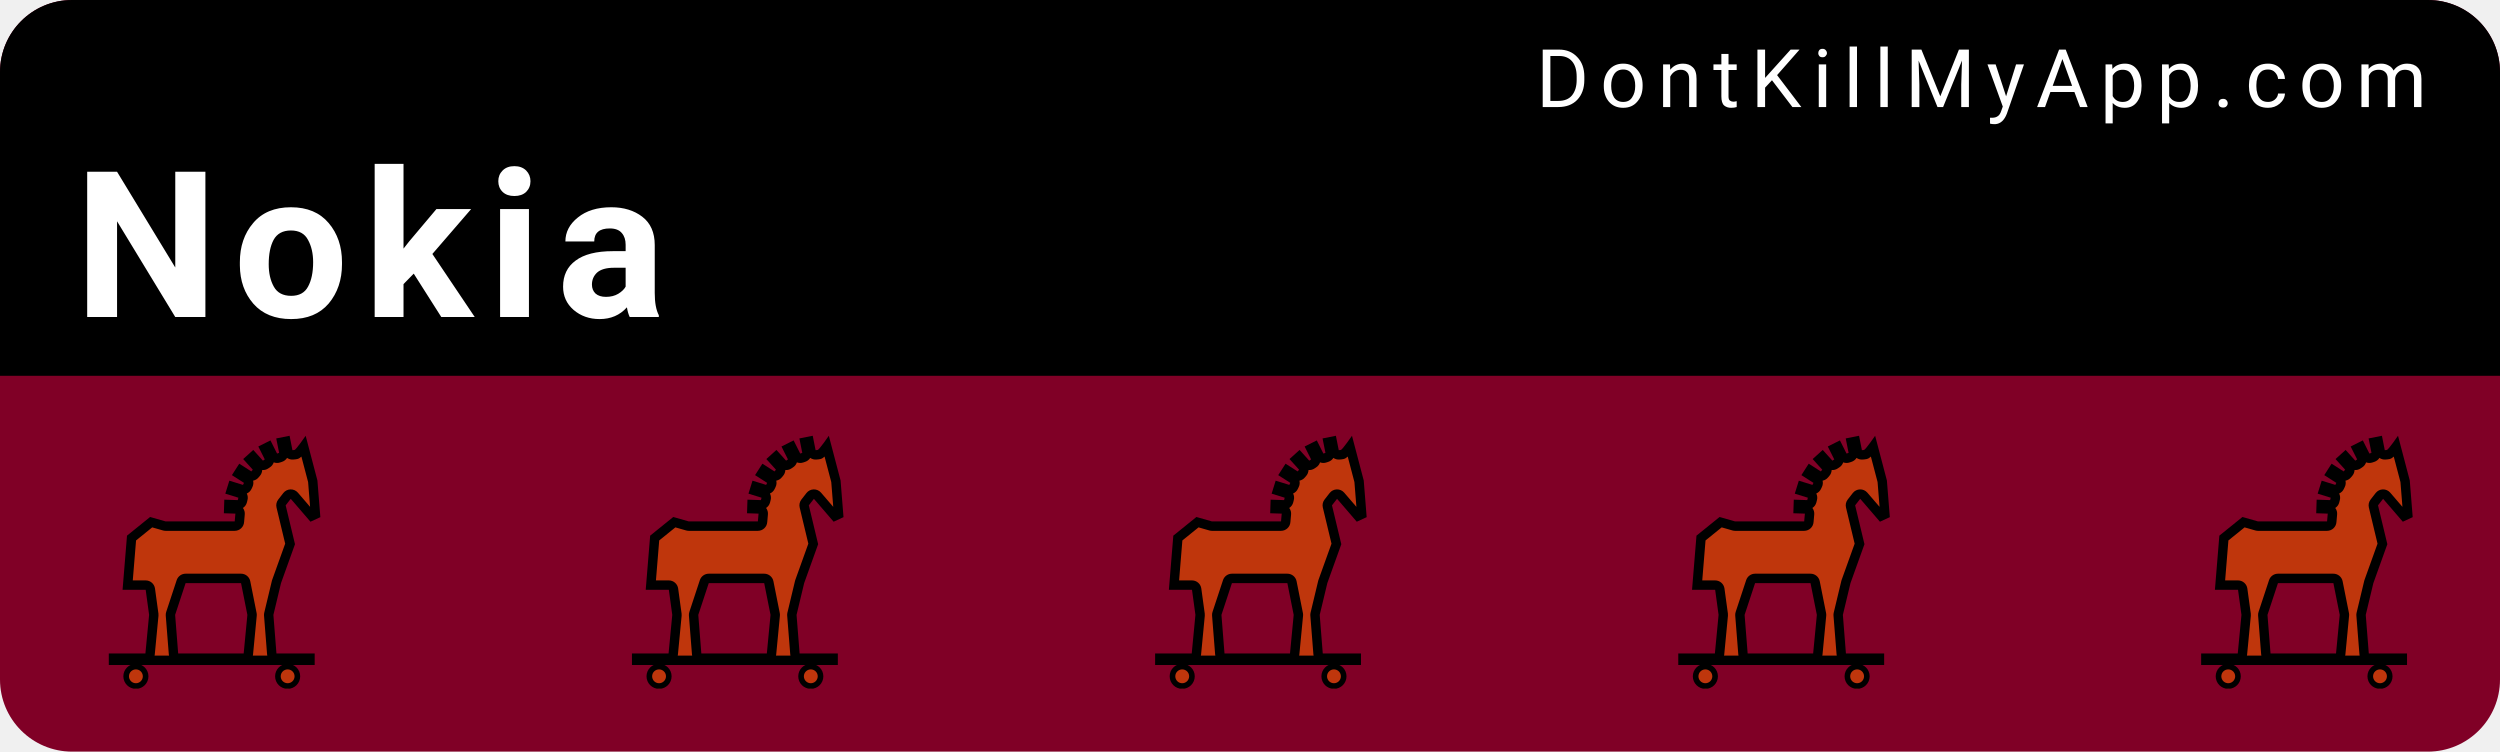
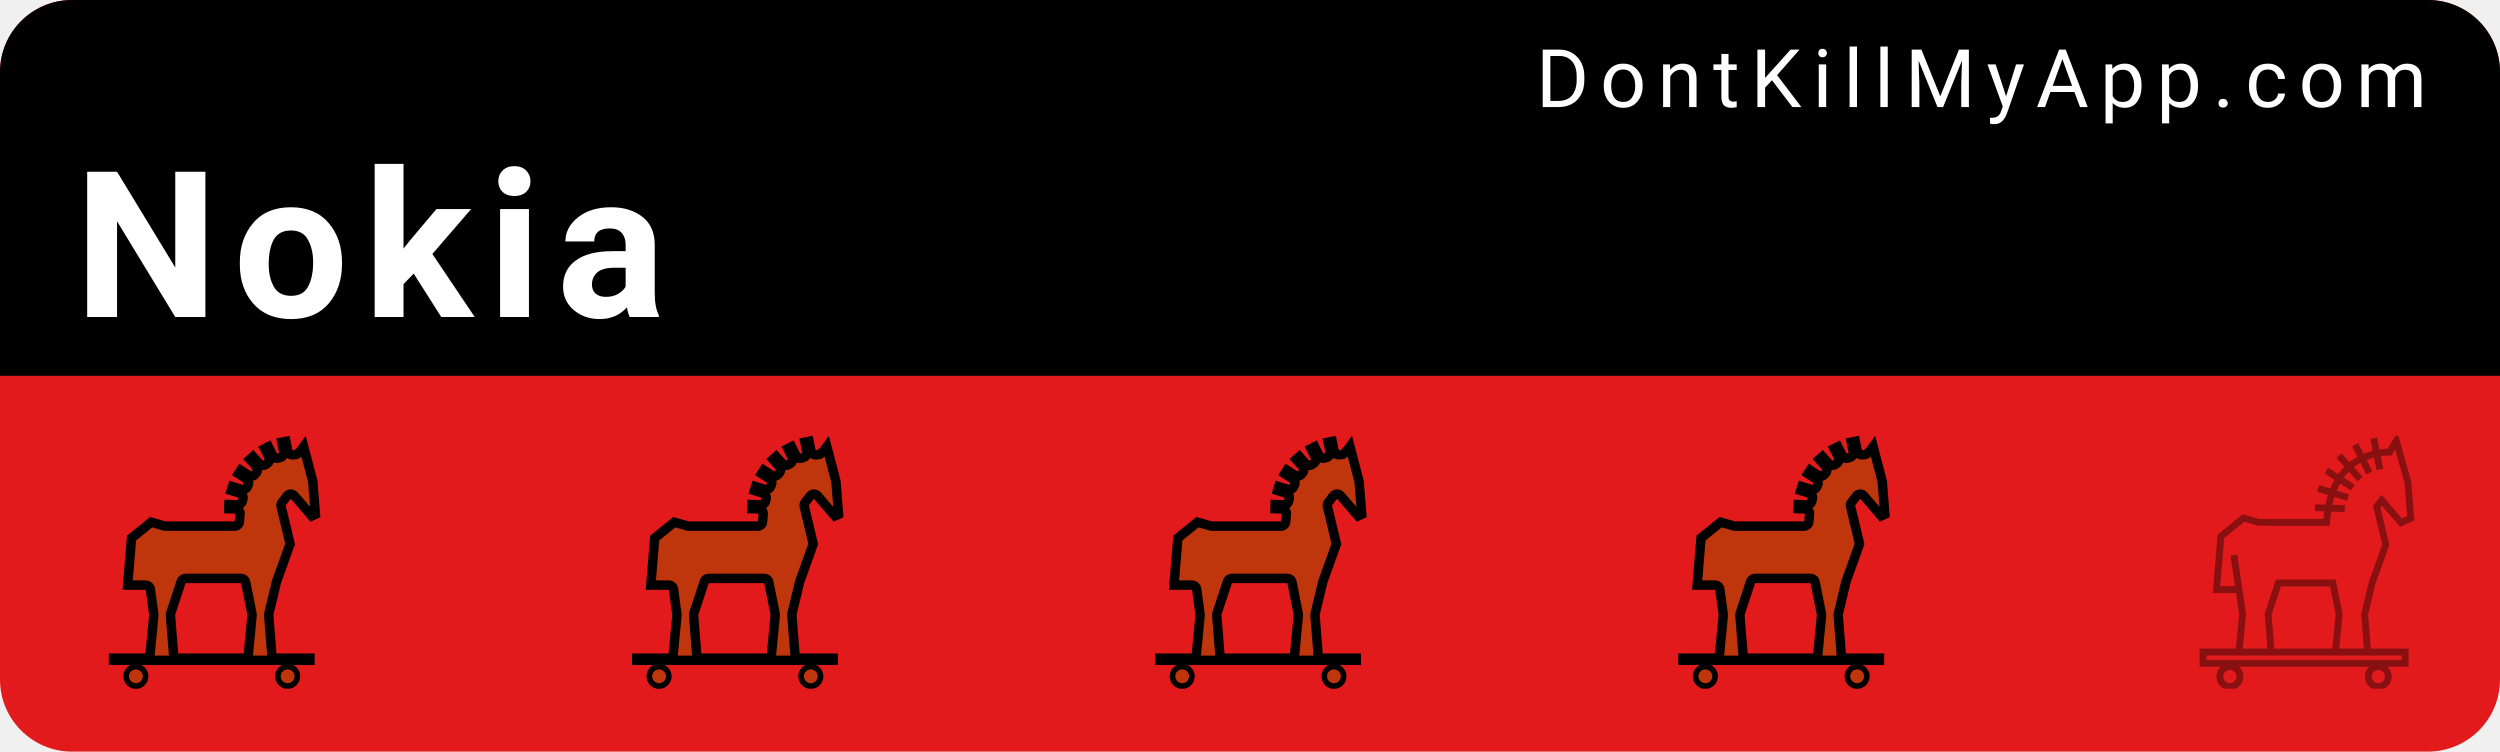
<svg xmlns="http://www.w3.org/2000/svg" width="153mm" height="46mm" viewBox="0 0 153 46" version="1.1" id="svg8">
  <defs id="defs2" />
  <g id="layer1" transform="translate(0,-251)">
-     <rect style="color:#000000;clip-rule:nonzero;display:inline;overflow:visible;visibility:visible;opacity:1;isolation:auto;mix-blend-mode:normal;color-interpolation:sRGB;color-interpolation-filters:linearRGB;solid-color:#000000;solid-opacity:1;fill:#800026;fill-opacity:1;fill-rule:nonzero;stroke:none;stroke-width:0.529;stroke-linecap:round;stroke-linejoin:miter;stroke-miterlimit:4;stroke-dasharray:none;stroke-dashoffset:0;stroke-opacity:1;color-rendering:auto;image-rendering:auto;shape-rendering:auto;text-rendering:auto;enable-background:accumulate" id="bkg" width="153" height="46" x="6.5503158e-15" y="251" rx="4.416" ry="4.416" />
+     <rect style="color:#000000;clip-rule:nonzero;display:inline;overflow:visible;visibility:visible;opacity:1;isolation:auto;mix-blend-mode:normal;color-interpolation:sRGB;color-interpolation-filters:linearRGB;solid-color:#000000;solid-opacity:1;fill:#e31a1c;fill-opacity:1;fill-rule:nonzero;stroke:none;stroke-width:0.529;stroke-linecap:round;stroke-linejoin:miter;stroke-miterlimit:4;stroke-dasharray:none;stroke-dashoffset:0;stroke-opacity:1;color-rendering:auto;image-rendering:auto;shape-rendering:auto;text-rendering:auto;enable-background:accumulate" id="bkg" width="153" height="46" x="6.5503158e-15" y="251" rx="4.416" ry="4.416" />
    <path style="color:#000000;clip-rule:nonzero;display:inline;overflow:visible;visibility:visible;opacity:1;isolation:auto;mix-blend-mode:normal;color-interpolation:sRGB;color-interpolation-filters:linearRGB;solid-color:#000000;solid-opacity:1;fill:#000000;fill-opacity:1;fill-rule:nonzero;stroke:none;stroke-width:2;stroke-linecap:round;stroke-linejoin:miter;stroke-miterlimit:4;stroke-dasharray:none;stroke-dashoffset:0;stroke-opacity:1;color-rendering:auto;image-rendering:auto;shape-rendering:auto;text-rendering:auto;enable-background:accumulate" d="M 16.689,0 C 7.443,0 0,7.443 0,16.689 V 86.93 H 578.268 V 16.689 C 578.268,7.443 570.824,0 561.578,0 Z" id="bkgtop" transform="matrix(0.2645833,0,0,0.2645833,0,251)" />
    <text xml:space="preserve" style="font-style:normal;font-variant:normal;font-weight:300;font-stretch:normal;font-size:9.648px;line-height:0%;font-family:Roboto;-inkscape-font-specification:'Roboto Light';text-align:start;letter-spacing:0.685px;word-spacing:0px;writing-mode:lr-tb;text-anchor:start;fill:#ffffff;fill-opacity:1;stroke:none;stroke-width:0.201px;stroke-linecap:butt;stroke-linejoin:miter;stroke-opacity:1" x="94.007" y="257.55" id="link">
      <tspan id="tspan817" x="94.007" y="257.55" style="font-style:normal;font-variant:normal;font-weight:normal;font-stretch:normal;font-size:4.939px;font-family:Roboto;-inkscape-font-specification:Roboto;fill:#ffffff;stroke-width:0.201px">DontKillMyApp.com</tspan>
    </text>
    <text xml:space="preserve" style="font-style:normal;font-variant:normal;font-weight:bold;font-stretch:normal;font-size:12.7px;line-height:0%;font-family:Roboto;-inkscape-font-specification:'Roboto Bold';text-align:start;letter-spacing:0.902px;word-spacing:0px;writing-mode:lr-tb;text-anchor:start;fill:#ffffff;fill-opacity:1;stroke:none;stroke-width:0.265px;stroke-linecap:butt;stroke-linejoin:miter;stroke-opacity:1" x="4.538" y="270.402" id="vendor">
      <tspan id="tspan821" x="4.538" y="270.402" style="font-style:normal;font-variant:normal;font-weight:bold;font-stretch:normal;font-size:12.5px;font-family:Roboto;-inkscape-font-specification:'Roboto Bold';fill:#ffffff;stroke-width:0.265px">Nokia</tspan>
    </text>
    <g id="poo1" transform="matrix(0.01510025,0,0,0.01510025,5.393161,277.6693)">
      <svg version="1.1" x="0px" y="0px" viewBox="0 0 75.284 90" xml:space="preserve" id="svg14" width="1025" height="1025">
        <defs id="defs18" />
        <g id="g8" transform="translate(-12.358,-5)">
          <circle cx="75.88" cy="91.367" r="3.633" id="circle2" />
          <circle cx="22.104" cy="91.367" r="3.633" id="circle4" />
          <path d="M 70.933,68.74 73.642,57.429 78.616,43.583 75.297,29.754 77.107,27.43 84.123,35.584 87.642,33.96 86.598,20.908 82.413,5 c 0,0 -3.433,5.014 -3.983,5.058 -0.235,0.019 -0.476,0.041 -0.722,0.067 L 76.688,5 l -4.743,0.945 1.024,5.144 c -0.243,0.075 -0.487,0.155 -0.731,0.24 L 69.89,6.65 l -4.323,2.168 2.307,4.599 c -0.223,0.141 -0.444,0.287 -0.665,0.44 l -3.435,-3.814 -3.593,3.237 3.418,3.794 c -0.176,0.2 -0.351,0.402 -0.523,0.613 l -4.3,-2.751 -2.606,4.074 4.293,2.746 c -0.119,0.237 -0.234,0.483 -0.348,0.73 l -4.859,-1.507 -1.434,4.619 4.649,1.442 c -0.076,0.278 -0.144,0.567 -0.214,0.855 l -4.794,-0.156 -0.157,4.834 4.106,0.133 C 57.309,33.6 57.22,34.517 57.165,35.481 H 32.587 L 27.056,33.9 18.837,40.539 17.255,59.821 h 8.228 l 1.219,8.917 -1.315,13.722 H 12.358 v 4.115 H 85.623 V 82.46 H 72.017 Z M 37.046,82.462 35.962,68.74 39.693,57.429 h 19.724 l 2.255,11.311 -1.315,13.722 z" id="path6" />
        </g>
        <g transform="translate(-12.358,-5)" id="g821" style="fill:#bf360c;fill-opacity:1">
          <circle id="circle815" r="3.633" cy="91.367" cx="75.88" style="fill:#bf360c;fill-opacity:1" />
          <circle id="circle817" r="3.633" cy="91.367" cx="22.104" style="fill:#bf360c;fill-opacity:1" />
          <path style="fill:#bf360c;fill-opacity:1" id="path819" d="m 80.895,12.396 c -0.113,0.103 -0.209,0.199 -0.396,0.332 -0.277,0.196 -0.575,0.57 -1.801,0.668 -0.217,0.018 -0.43,0.037 -0.639,0.059 A 3.349,3.349 0 0 1 75.799,12.875 3.349,3.349 0 0 1 73.957,14.289 c -0.218,0.067 -0.424,0.134 -0.617,0.201 a 3.349,3.349 0 0 1 -2.287,-0.029 3.349,3.349 0 0 1 -1.391,1.787 c -0.185,0.117 -0.365,0.237 -0.547,0.363 a 3.349,3.349 0 0 1 -2.172,0.582 3.349,3.349 0 0 1 -0.83,2.094 c -0.165,0.188 -0.312,0.357 -0.441,0.516 a 3.349,3.349 0 0 1 -1.957,1.172 3.349,3.349 0 0 1 -0.26,2.283 c -0.088,0.176 -0.188,0.392 -0.299,0.633 a 3.349,3.349 0 0 1 -1.688,1.656 3.349,3.349 0 0 1 0.232,2.375 c -0.052,0.19 -0.113,0.451 -0.189,0.764 a 3.349,3.349 0 0 1 -1.422,2.008 3.349,3.349 0 0 1 0.648,2.395 c -0.099,0.856 -0.18,1.707 -0.23,2.584 a 3.349,3.349 0 0 1 -3.344,3.158 H 32.588 a 3.349,3.349 0 0 1 -0.92,-0.129 l -3.859,-1.104 -5.75,4.645 -1.168,14.229 h 4.592 a 3.349,3.349 0 0 1 3.318,2.896 l 1.219,8.918 a 3.349,3.349 0 0 1 0.016,0.773 L 28.721,82.781 a 3.349,3.349 0 0 1 -0.078,0.443 h 5.148 a 3.349,3.349 0 0 1 -0.082,-0.498 L 32.625,69.004 a 3.349,3.349 0 0 1 0.158,-1.312 l 3.73,-11.311 a 3.349,3.349 0 0 1 3.18,-2.301 h 19.725 a 3.349,3.349 0 0 1 3.285,2.695 l 2.254,11.311 a 3.349,3.349 0 0 1 0.049,0.975 l -1.314,13.723 a 3.349,3.349 0 0 1 -0.076,0.441 h 5.146 a 3.349,3.349 0 0 1 -0.082,-0.5 L 67.596,69.004 a 3.349,3.349 0 0 1 0.08,-1.043 l 2.709,-11.311 a 3.349,3.349 0 0 1 0.105,-0.354 L 75.125,43.391 72.041,30.535 a 3.349,3.349 0 0 1 0.613,-2.84 l 1.811,-2.324 a 3.349,3.349 0 0 1 5.182,-0.125 l 4.342,5.047 -0.705,-8.82 z" />
        </g>
        <circle style="color:#000000;clip-rule:nonzero;display:inline;overflow:visible;visibility:visible;opacity:1;isolation:auto;mix-blend-mode:normal;color-interpolation:sRGB;color-interpolation-filters:linearRGB;solid-color:#000000;solid-opacity:1;fill:#bf360c;fill-opacity:1;fill-rule:nonzero;stroke:#000000;stroke-width:2;stroke-linecap:round;stroke-linejoin:miter;stroke-miterlimit:4;stroke-dasharray:none;stroke-dashoffset:0;stroke-opacity:1;color-rendering:auto;image-rendering:auto;shape-rendering:auto;text-rendering:auto;enable-background:accumulate" id="path2590" cx="9.644" cy="85.599" r="3.464" />
        <circle r="3.464" cy="85.599" cx="63.644" id="circle2592" style="color:#000000;clip-rule:nonzero;display:inline;overflow:visible;visibility:visible;opacity:1;isolation:auto;mix-blend-mode:normal;color-interpolation:sRGB;color-interpolation-filters:linearRGB;solid-color:#000000;solid-opacity:1;fill:#bf360c;fill-opacity:1;fill-rule:nonzero;stroke:#000000;stroke-width:2;stroke-linecap:round;stroke-linejoin:miter;stroke-miterlimit:4;stroke-dasharray:none;stroke-dashoffset:0;stroke-opacity:1;color-rendering:auto;image-rendering:auto;shape-rendering:auto;text-rendering:auto;enable-background:accumulate" />
      </svg>
    </g>
    <g transform="matrix(0.01510025,0,0,0.01510025,37.41043,277.6693)" id="poo2">
      <svg version="1.1" x="0px" y="0px" viewBox="0 0 75.284 90" xml:space="preserve" id="svg14" width="1025" height="1025">
        <defs id="defs18" />
        <g id="g8" transform="translate(-12.358,-5)">
          <circle cx="75.88" cy="91.367" r="3.633" id="circle2" />
          <circle cx="22.104" cy="91.367" r="3.633" id="circle4" />
          <path d="M 70.933,68.74 73.642,57.429 78.616,43.583 75.297,29.754 77.107,27.43 84.123,35.584 87.642,33.96 86.598,20.908 82.413,5 c 0,0 -3.433,5.014 -3.983,5.058 -0.235,0.019 -0.476,0.041 -0.722,0.067 L 76.688,5 l -4.743,0.945 1.024,5.144 c -0.243,0.075 -0.487,0.155 -0.731,0.24 L 69.89,6.65 l -4.323,2.168 2.307,4.599 c -0.223,0.141 -0.444,0.287 -0.665,0.44 l -3.435,-3.814 -3.593,3.237 3.418,3.794 c -0.176,0.2 -0.351,0.402 -0.523,0.613 l -4.3,-2.751 -2.606,4.074 4.293,2.746 c -0.119,0.237 -0.234,0.483 -0.348,0.73 l -4.859,-1.507 -1.434,4.619 4.649,1.442 c -0.076,0.278 -0.144,0.567 -0.214,0.855 l -4.794,-0.156 -0.157,4.834 4.106,0.133 C 57.309,33.6 57.22,34.517 57.165,35.481 H 32.587 L 27.056,33.9 18.837,40.539 17.255,59.821 h 8.228 l 1.219,8.917 -1.315,13.722 H 12.358 v 4.115 H 85.623 V 82.46 H 72.017 Z M 37.046,82.462 35.962,68.74 39.693,57.429 h 19.724 l 2.255,11.311 -1.315,13.722 z" id="path6" />
        </g>
        <g transform="translate(-12.358,-5)" id="g821" style="fill:#bf360c;fill-opacity:1">
          <circle id="circle815" r="3.633" cy="91.367" cx="75.88" style="fill:#bf360c;fill-opacity:1" />
          <circle id="circle817" r="3.633" cy="91.367" cx="22.104" style="fill:#bf360c;fill-opacity:1" />
          <path style="fill:#bf360c;fill-opacity:1" id="path819" d="m 80.895,12.396 c -0.113,0.103 -0.209,0.199 -0.396,0.332 -0.277,0.196 -0.575,0.57 -1.801,0.668 -0.217,0.018 -0.43,0.037 -0.639,0.059 A 3.349,3.349 0 0 1 75.799,12.875 3.349,3.349 0 0 1 73.957,14.289 c -0.218,0.067 -0.424,0.134 -0.617,0.201 a 3.349,3.349 0 0 1 -2.287,-0.029 3.349,3.349 0 0 1 -1.391,1.787 c -0.185,0.117 -0.365,0.237 -0.547,0.363 a 3.349,3.349 0 0 1 -2.172,0.582 3.349,3.349 0 0 1 -0.83,2.094 c -0.165,0.188 -0.312,0.357 -0.441,0.516 a 3.349,3.349 0 0 1 -1.957,1.172 3.349,3.349 0 0 1 -0.26,2.283 c -0.088,0.176 -0.188,0.392 -0.299,0.633 a 3.349,3.349 0 0 1 -1.688,1.656 3.349,3.349 0 0 1 0.232,2.375 c -0.052,0.19 -0.113,0.451 -0.189,0.764 a 3.349,3.349 0 0 1 -1.422,2.008 3.349,3.349 0 0 1 0.648,2.395 c -0.099,0.856 -0.18,1.707 -0.23,2.584 a 3.349,3.349 0 0 1 -3.344,3.158 H 32.588 a 3.349,3.349 0 0 1 -0.92,-0.129 l -3.859,-1.104 -5.75,4.645 -1.168,14.229 h 4.592 a 3.349,3.349 0 0 1 3.318,2.896 l 1.219,8.918 a 3.349,3.349 0 0 1 0.016,0.773 L 28.721,82.781 a 3.349,3.349 0 0 1 -0.078,0.443 h 5.148 a 3.349,3.349 0 0 1 -0.082,-0.498 L 32.625,69.004 a 3.349,3.349 0 0 1 0.158,-1.312 l 3.73,-11.311 a 3.349,3.349 0 0 1 3.18,-2.301 h 19.725 a 3.349,3.349 0 0 1 3.285,2.695 l 2.254,11.311 a 3.349,3.349 0 0 1 0.049,0.975 l -1.314,13.723 a 3.349,3.349 0 0 1 -0.076,0.441 h 5.146 a 3.349,3.349 0 0 1 -0.082,-0.5 L 67.596,69.004 a 3.349,3.349 0 0 1 0.08,-1.043 l 2.709,-11.311 a 3.349,3.349 0 0 1 0.105,-0.354 L 75.125,43.391 72.041,30.535 a 3.349,3.349 0 0 1 0.613,-2.84 l 1.811,-2.324 a 3.349,3.349 0 0 1 5.182,-0.125 l 4.342,5.047 -0.705,-8.82 z" />
        </g>
        <circle style="color:#000000;clip-rule:nonzero;display:inline;overflow:visible;visibility:visible;opacity:1;isolation:auto;mix-blend-mode:normal;color-interpolation:sRGB;color-interpolation-filters:linearRGB;solid-color:#000000;solid-opacity:1;fill:#bf360c;fill-opacity:1;fill-rule:nonzero;stroke:#000000;stroke-width:2;stroke-linecap:round;stroke-linejoin:miter;stroke-miterlimit:4;stroke-dasharray:none;stroke-dashoffset:0;stroke-opacity:1;color-rendering:auto;image-rendering:auto;shape-rendering:auto;text-rendering:auto;enable-background:accumulate" id="path2590" cx="9.644" cy="85.599" r="3.464" />
        <circle r="3.464" cy="85.599" cx="63.644" id="circle2592" style="color:#000000;clip-rule:nonzero;display:inline;overflow:visible;visibility:visible;opacity:1;isolation:auto;mix-blend-mode:normal;color-interpolation:sRGB;color-interpolation-filters:linearRGB;solid-color:#000000;solid-opacity:1;fill:#bf360c;fill-opacity:1;fill-rule:nonzero;stroke:#000000;stroke-width:2;stroke-linecap:round;stroke-linejoin:miter;stroke-miterlimit:4;stroke-dasharray:none;stroke-dashoffset:0;stroke-opacity:1;color-rendering:auto;image-rendering:auto;shape-rendering:auto;text-rendering:auto;enable-background:accumulate" />
      </svg>
    </g>
    <g id="poo3" transform="matrix(0.01510025,0,0,0.01510025,69.4277,277.6693)">
      <svg version="1.1" x="0px" y="0px" viewBox="0 0 75.284 90" xml:space="preserve" id="svg14" width="1025" height="1025">
        <defs id="defs18" />
        <g id="g8" transform="translate(-12.358,-5)">
          <circle cx="75.88" cy="91.367" r="3.633" id="circle2" />
          <circle cx="22.104" cy="91.367" r="3.633" id="circle4" />
          <path d="M 70.933,68.74 73.642,57.429 78.616,43.583 75.297,29.754 77.107,27.43 84.123,35.584 87.642,33.96 86.598,20.908 82.413,5 c 0,0 -3.433,5.014 -3.983,5.058 -0.235,0.019 -0.476,0.041 -0.722,0.067 L 76.688,5 l -4.743,0.945 1.024,5.144 c -0.243,0.075 -0.487,0.155 -0.731,0.24 L 69.89,6.65 l -4.323,2.168 2.307,4.599 c -0.223,0.141 -0.444,0.287 -0.665,0.44 l -3.435,-3.814 -3.593,3.237 3.418,3.794 c -0.176,0.2 -0.351,0.402 -0.523,0.613 l -4.3,-2.751 -2.606,4.074 4.293,2.746 c -0.119,0.237 -0.234,0.483 -0.348,0.73 l -4.859,-1.507 -1.434,4.619 4.649,1.442 c -0.076,0.278 -0.144,0.567 -0.214,0.855 l -4.794,-0.156 -0.157,4.834 4.106,0.133 C 57.309,33.6 57.22,34.517 57.165,35.481 H 32.587 L 27.056,33.9 18.837,40.539 17.255,59.821 h 8.228 l 1.219,8.917 -1.315,13.722 H 12.358 v 4.115 H 85.623 V 82.46 H 72.017 Z M 37.046,82.462 35.962,68.74 39.693,57.429 h 19.724 l 2.255,11.311 -1.315,13.722 z" id="path6" />
        </g>
        <g transform="translate(-12.358,-5)" id="g821" style="fill:#bf360c;fill-opacity:1">
          <circle id="circle815" r="3.633" cy="91.367" cx="75.88" style="fill:#bf360c;fill-opacity:1" />
          <circle id="circle817" r="3.633" cy="91.367" cx="22.104" style="fill:#bf360c;fill-opacity:1" />
          <path style="fill:#bf360c;fill-opacity:1" id="path819" d="m 80.895,12.396 c -0.113,0.103 -0.209,0.199 -0.396,0.332 -0.277,0.196 -0.575,0.57 -1.801,0.668 -0.217,0.018 -0.43,0.037 -0.639,0.059 A 3.349,3.349 0 0 1 75.799,12.875 3.349,3.349 0 0 1 73.957,14.289 c -0.218,0.067 -0.424,0.134 -0.617,0.201 a 3.349,3.349 0 0 1 -2.287,-0.029 3.349,3.349 0 0 1 -1.391,1.787 c -0.185,0.117 -0.365,0.237 -0.547,0.363 a 3.349,3.349 0 0 1 -2.172,0.582 3.349,3.349 0 0 1 -0.83,2.094 c -0.165,0.188 -0.312,0.357 -0.441,0.516 a 3.349,3.349 0 0 1 -1.957,1.172 3.349,3.349 0 0 1 -0.26,2.283 c -0.088,0.176 -0.188,0.392 -0.299,0.633 a 3.349,3.349 0 0 1 -1.688,1.656 3.349,3.349 0 0 1 0.232,2.375 c -0.052,0.19 -0.113,0.451 -0.189,0.764 a 3.349,3.349 0 0 1 -1.422,2.008 3.349,3.349 0 0 1 0.648,2.395 c -0.099,0.856 -0.18,1.707 -0.23,2.584 a 3.349,3.349 0 0 1 -3.344,3.158 H 32.588 a 3.349,3.349 0 0 1 -0.92,-0.129 l -3.859,-1.104 -5.75,4.645 -1.168,14.229 h 4.592 a 3.349,3.349 0 0 1 3.318,2.896 l 1.219,8.918 a 3.349,3.349 0 0 1 0.016,0.773 L 28.721,82.781 a 3.349,3.349 0 0 1 -0.078,0.443 h 5.148 a 3.349,3.349 0 0 1 -0.082,-0.498 L 32.625,69.004 a 3.349,3.349 0 0 1 0.158,-1.312 l 3.73,-11.311 a 3.349,3.349 0 0 1 3.18,-2.301 h 19.725 a 3.349,3.349 0 0 1 3.285,2.695 l 2.254,11.311 a 3.349,3.349 0 0 1 0.049,0.975 l -1.314,13.723 a 3.349,3.349 0 0 1 -0.076,0.441 h 5.146 a 3.349,3.349 0 0 1 -0.082,-0.5 L 67.596,69.004 a 3.349,3.349 0 0 1 0.08,-1.043 l 2.709,-11.311 a 3.349,3.349 0 0 1 0.105,-0.354 L 75.125,43.391 72.041,30.535 a 3.349,3.349 0 0 1 0.613,-2.84 l 1.811,-2.324 a 3.349,3.349 0 0 1 5.182,-0.125 l 4.342,5.047 -0.705,-8.82 z" />
        </g>
        <circle style="color:#000000;clip-rule:nonzero;display:inline;overflow:visible;visibility:visible;opacity:1;isolation:auto;mix-blend-mode:normal;color-interpolation:sRGB;color-interpolation-filters:linearRGB;solid-color:#000000;solid-opacity:1;fill:#bf360c;fill-opacity:1;fill-rule:nonzero;stroke:#000000;stroke-width:2;stroke-linecap:round;stroke-linejoin:miter;stroke-miterlimit:4;stroke-dasharray:none;stroke-dashoffset:0;stroke-opacity:1;color-rendering:auto;image-rendering:auto;shape-rendering:auto;text-rendering:auto;enable-background:accumulate" id="path2590" cx="9.644" cy="85.599" r="3.464" />
        <circle r="3.464" cy="85.599" cx="63.644" id="circle2592" style="color:#000000;clip-rule:nonzero;display:inline;overflow:visible;visibility:visible;opacity:1;isolation:auto;mix-blend-mode:normal;color-interpolation:sRGB;color-interpolation-filters:linearRGB;solid-color:#000000;solid-opacity:1;fill:#bf360c;fill-opacity:1;fill-rule:nonzero;stroke:#000000;stroke-width:2;stroke-linecap:round;stroke-linejoin:miter;stroke-miterlimit:4;stroke-dasharray:none;stroke-dashoffset:0;stroke-opacity:1;color-rendering:auto;image-rendering:auto;shape-rendering:auto;text-rendering:auto;enable-background:accumulate" />
      </svg>
    </g>
    <g transform="matrix(0.01510025,0,0,0.01510025,101.445,277.6693)" id="poo4">
      <svg version="1.1" x="0px" y="0px" viewBox="0 0 75.284 90" xml:space="preserve" id="svg14" width="1025" height="1025">
        <defs id="defs18" />
        <g id="g8" transform="translate(-12.358,-5)">
          <circle cx="75.88" cy="91.367" r="3.633" id="circle2" />
          <circle cx="22.104" cy="91.367" r="3.633" id="circle4" />
          <path d="M 70.933,68.74 73.642,57.429 78.616,43.583 75.297,29.754 77.107,27.43 84.123,35.584 87.642,33.96 86.598,20.908 82.413,5 c 0,0 -3.433,5.014 -3.983,5.058 -0.235,0.019 -0.476,0.041 -0.722,0.067 L 76.688,5 l -4.743,0.945 1.024,5.144 c -0.243,0.075 -0.487,0.155 -0.731,0.24 L 69.89,6.65 l -4.323,2.168 2.307,4.599 c -0.223,0.141 -0.444,0.287 -0.665,0.44 l -3.435,-3.814 -3.593,3.237 3.418,3.794 c -0.176,0.2 -0.351,0.402 -0.523,0.613 l -4.3,-2.751 -2.606,4.074 4.293,2.746 c -0.119,0.237 -0.234,0.483 -0.348,0.73 l -4.859,-1.507 -1.434,4.619 4.649,1.442 c -0.076,0.278 -0.144,0.567 -0.214,0.855 l -4.794,-0.156 -0.157,4.834 4.106,0.133 C 57.309,33.6 57.22,34.517 57.165,35.481 H 32.587 L 27.056,33.9 18.837,40.539 17.255,59.821 h 8.228 l 1.219,8.917 -1.315,13.722 H 12.358 v 4.115 H 85.623 V 82.46 H 72.017 Z M 37.046,82.462 35.962,68.74 39.693,57.429 h 19.724 l 2.255,11.311 -1.315,13.722 z" id="path6" />
        </g>
        <g transform="translate(-12.358,-5)" id="g821" style="fill:#bf360c;fill-opacity:1">
          <circle id="circle815" r="3.633" cy="91.367" cx="75.88" style="fill:#bf360c;fill-opacity:1" />
          <circle id="circle817" r="3.633" cy="91.367" cx="22.104" style="fill:#bf360c;fill-opacity:1" />
          <path style="fill:#bf360c;fill-opacity:1" id="path819" d="m 80.895,12.396 c -0.113,0.103 -0.209,0.199 -0.396,0.332 -0.277,0.196 -0.575,0.57 -1.801,0.668 -0.217,0.018 -0.43,0.037 -0.639,0.059 A 3.349,3.349 0 0 1 75.799,12.875 3.349,3.349 0 0 1 73.957,14.289 c -0.218,0.067 -0.424,0.134 -0.617,0.201 a 3.349,3.349 0 0 1 -2.287,-0.029 3.349,3.349 0 0 1 -1.391,1.787 c -0.185,0.117 -0.365,0.237 -0.547,0.363 a 3.349,3.349 0 0 1 -2.172,0.582 3.349,3.349 0 0 1 -0.83,2.094 c -0.165,0.188 -0.312,0.357 -0.441,0.516 a 3.349,3.349 0 0 1 -1.957,1.172 3.349,3.349 0 0 1 -0.26,2.283 c -0.088,0.176 -0.188,0.392 -0.299,0.633 a 3.349,3.349 0 0 1 -1.688,1.656 3.349,3.349 0 0 1 0.232,2.375 c -0.052,0.19 -0.113,0.451 -0.189,0.764 a 3.349,3.349 0 0 1 -1.422,2.008 3.349,3.349 0 0 1 0.648,2.395 c -0.099,0.856 -0.18,1.707 -0.23,2.584 a 3.349,3.349 0 0 1 -3.344,3.158 H 32.588 a 3.349,3.349 0 0 1 -0.92,-0.129 l -3.859,-1.104 -5.75,4.645 -1.168,14.229 h 4.592 a 3.349,3.349 0 0 1 3.318,2.896 l 1.219,8.918 a 3.349,3.349 0 0 1 0.016,0.773 L 28.721,82.781 a 3.349,3.349 0 0 1 -0.078,0.443 h 5.148 a 3.349,3.349 0 0 1 -0.082,-0.498 L 32.625,69.004 a 3.349,3.349 0 0 1 0.158,-1.312 l 3.73,-11.311 a 3.349,3.349 0 0 1 3.18,-2.301 h 19.725 a 3.349,3.349 0 0 1 3.285,2.695 l 2.254,11.311 a 3.349,3.349 0 0 1 0.049,0.975 l -1.314,13.723 a 3.349,3.349 0 0 1 -0.076,0.441 h 5.146 a 3.349,3.349 0 0 1 -0.082,-0.5 L 67.596,69.004 a 3.349,3.349 0 0 1 0.08,-1.043 l 2.709,-11.311 a 3.349,3.349 0 0 1 0.105,-0.354 L 75.125,43.391 72.041,30.535 a 3.349,3.349 0 0 1 0.613,-2.84 l 1.811,-2.324 a 3.349,3.349 0 0 1 5.182,-0.125 l 4.342,5.047 -0.705,-8.82 z" />
        </g>
        <circle style="color:#000000;clip-rule:nonzero;display:inline;overflow:visible;visibility:visible;opacity:1;isolation:auto;mix-blend-mode:normal;color-interpolation:sRGB;color-interpolation-filters:linearRGB;solid-color:#000000;solid-opacity:1;fill:#bf360c;fill-opacity:1;fill-rule:nonzero;stroke:#000000;stroke-width:2;stroke-linecap:round;stroke-linejoin:miter;stroke-miterlimit:4;stroke-dasharray:none;stroke-dashoffset:0;stroke-opacity:1;color-rendering:auto;image-rendering:auto;shape-rendering:auto;text-rendering:auto;enable-background:accumulate" id="path2590" cx="9.644" cy="85.599" r="3.464" />
        <circle r="3.464" cy="85.599" cx="63.644" id="circle2592" style="color:#000000;clip-rule:nonzero;display:inline;overflow:visible;visibility:visible;opacity:1;isolation:auto;mix-blend-mode:normal;color-interpolation:sRGB;color-interpolation-filters:linearRGB;solid-color:#000000;solid-opacity:1;fill:#bf360c;fill-opacity:1;fill-rule:nonzero;stroke:#000000;stroke-width:2;stroke-linecap:round;stroke-linejoin:miter;stroke-miterlimit:4;stroke-dasharray:none;stroke-dashoffset:0;stroke-opacity:1;color-rendering:auto;image-rendering:auto;shape-rendering:auto;text-rendering:auto;enable-background:accumulate" />
      </svg>
    </g>
    <g transform="matrix(0.01510025,0,0,0.01510025,133.445,277.6693)" id="poo5">
-       <svg version="1.1" x="0px" y="0px" viewBox="0 0 75.284 90" xml:space="preserve" id="svg14" width="1025" height="1025">
-         <defs id="defs18" />
-         <g id="g8" transform="translate(-12.358,-5)">
-           <circle cx="75.88" cy="91.367" r="3.633" id="circle2" />
-           <circle cx="22.104" cy="91.367" r="3.633" id="circle4" />
-           <path d="M 70.933,68.74 73.642,57.429 78.616,43.583 75.297,29.754 77.107,27.43 84.123,35.584 87.642,33.96 86.598,20.908 82.413,5 c 0,0 -3.433,5.014 -3.983,5.058 -0.235,0.019 -0.476,0.041 -0.722,0.067 L 76.688,5 l -4.743,0.945 1.024,5.144 c -0.243,0.075 -0.487,0.155 -0.731,0.24 L 69.89,6.65 l -4.323,2.168 2.307,4.599 c -0.223,0.141 -0.444,0.287 -0.665,0.44 l -3.435,-3.814 -3.593,3.237 3.418,3.794 c -0.176,0.2 -0.351,0.402 -0.523,0.613 l -4.3,-2.751 -2.606,4.074 4.293,2.746 c -0.119,0.237 -0.234,0.483 -0.348,0.73 l -4.859,-1.507 -1.434,4.619 4.649,1.442 c -0.076,0.278 -0.144,0.567 -0.214,0.855 l -4.794,-0.156 -0.157,4.834 4.106,0.133 C 57.309,33.6 57.22,34.517 57.165,35.481 H 32.587 L 27.056,33.9 18.837,40.539 17.255,59.821 h 8.228 l 1.219,8.917 -1.315,13.722 H 12.358 v 4.115 H 85.623 V 82.46 H 72.017 Z M 37.046,82.462 35.962,68.74 39.693,57.429 h 19.724 l 2.255,11.311 -1.315,13.722 z" id="path6" />
-         </g>
-         <g transform="translate(-12.358,-5)" id="g821" style="fill:#bf360c;fill-opacity:1">
-           <circle id="circle815" r="3.633" cy="91.367" cx="75.88" style="fill:#bf360c;fill-opacity:1" />
-           <circle id="circle817" r="3.633" cy="91.367" cx="22.104" style="fill:#bf360c;fill-opacity:1" />
-           <path style="fill:#bf360c;fill-opacity:1" id="path819" d="m 80.895,12.396 c -0.113,0.103 -0.209,0.199 -0.396,0.332 -0.277,0.196 -0.575,0.57 -1.801,0.668 -0.217,0.018 -0.43,0.037 -0.639,0.059 A 3.349,3.349 0 0 1 75.799,12.875 3.349,3.349 0 0 1 73.957,14.289 c -0.218,0.067 -0.424,0.134 -0.617,0.201 a 3.349,3.349 0 0 1 -2.287,-0.029 3.349,3.349 0 0 1 -1.391,1.787 c -0.185,0.117 -0.365,0.237 -0.547,0.363 a 3.349,3.349 0 0 1 -2.172,0.582 3.349,3.349 0 0 1 -0.83,2.094 c -0.165,0.188 -0.312,0.357 -0.441,0.516 a 3.349,3.349 0 0 1 -1.957,1.172 3.349,3.349 0 0 1 -0.26,2.283 c -0.088,0.176 -0.188,0.392 -0.299,0.633 a 3.349,3.349 0 0 1 -1.688,1.656 3.349,3.349 0 0 1 0.232,2.375 c -0.052,0.19 -0.113,0.451 -0.189,0.764 a 3.349,3.349 0 0 1 -1.422,2.008 3.349,3.349 0 0 1 0.648,2.395 c -0.099,0.856 -0.18,1.707 -0.23,2.584 a 3.349,3.349 0 0 1 -3.344,3.158 H 32.588 a 3.349,3.349 0 0 1 -0.92,-0.129 l -3.859,-1.104 -5.75,4.645 -1.168,14.229 h 4.592 a 3.349,3.349 0 0 1 3.318,2.896 l 1.219,8.918 a 3.349,3.349 0 0 1 0.016,0.773 L 28.721,82.781 a 3.349,3.349 0 0 1 -0.078,0.443 h 5.148 a 3.349,3.349 0 0 1 -0.082,-0.498 L 32.625,69.004 a 3.349,3.349 0 0 1 0.158,-1.312 l 3.73,-11.311 a 3.349,3.349 0 0 1 3.18,-2.301 h 19.725 a 3.349,3.349 0 0 1 3.285,2.695 l 2.254,11.311 a 3.349,3.349 0 0 1 0.049,0.975 l -1.314,13.723 a 3.349,3.349 0 0 1 -0.076,0.441 h 5.146 a 3.349,3.349 0 0 1 -0.082,-0.5 L 67.596,69.004 a 3.349,3.349 0 0 1 0.08,-1.043 l 2.709,-11.311 a 3.349,3.349 0 0 1 0.105,-0.354 L 75.125,43.391 72.041,30.535 a 3.349,3.349 0 0 1 0.613,-2.84 l 1.811,-2.324 a 3.349,3.349 0 0 1 5.182,-0.125 l 4.342,5.047 -0.705,-8.82 z" />
-         </g>
-         <circle style="color:#000000;clip-rule:nonzero;display:inline;overflow:visible;visibility:visible;opacity:1;isolation:auto;mix-blend-mode:normal;color-interpolation:sRGB;color-interpolation-filters:linearRGB;solid-color:#000000;solid-opacity:1;fill:#bf360c;fill-opacity:1;fill-rule:nonzero;stroke:#000000;stroke-width:2;stroke-linecap:round;stroke-linejoin:miter;stroke-miterlimit:4;stroke-dasharray:none;stroke-dashoffset:0;stroke-opacity:1;color-rendering:auto;image-rendering:auto;shape-rendering:auto;text-rendering:auto;enable-background:accumulate" id="path2590" cx="9.644" cy="85.599" r="3.464" />
-         <circle r="3.464" cy="85.599" cx="63.644" id="circle2592" style="color:#000000;clip-rule:nonzero;display:inline;overflow:visible;visibility:visible;opacity:1;isolation:auto;mix-blend-mode:normal;color-interpolation:sRGB;color-interpolation-filters:linearRGB;solid-color:#000000;solid-opacity:1;fill:#bf360c;fill-opacity:1;fill-rule:nonzero;stroke:#000000;stroke-width:2;stroke-linecap:round;stroke-linejoin:miter;stroke-miterlimit:4;stroke-dasharray:none;stroke-dashoffset:0;stroke-opacity:1;color-rendering:auto;image-rendering:auto;shape-rendering:auto;text-rendering:auto;enable-background:accumulate" />
+       <svg version="1.1" x="0px" y="0px" viewBox="0 0 77.221 92.142" xml:space="preserve" id="svg8" width="1025" height="1025">
+         <defs id="defs12" />
+         <path d="m 6.144,87.741 c 0,2.427 1.975,4.401 4.403,4.401 2.426,0 4.4,-1.975 4.4,-4.401 0,-1.833 -1.127,-3.405 -2.723,-4.066 h 50.704 c -1.597,0.661 -2.724,2.233 -2.724,4.066 0,2.427 1.975,4.401 4.402,4.401 2.427,0 4.401,-1.975 4.401,-4.401 0,-1.833 -1.127,-3.405 -2.724,-4.066 h 8.868 V 78.038 H 61.417 L 60.391,65.052 63.063,53.876 68.139,39.747 64.834,25.978 65.869,24.649 72.694,32.58 77.221,30.492 76.13,16.85 71.43,0 68.303,5.185 c -1.057,0.039 -2.307,0.148 -3.67,0.386 L 63.77,1.246 62.299,1.539 63.162,5.875 c -1.321,0.31 -2.713,0.751 -4.118,1.366 l -1.962,-3.912 -1.341,0.673 1.95,3.887 c -1.234,0.644 -2.459,1.436 -3.636,2.406 l -2.868,-3.184 -1.114,1.004 2.859,3.174 c -1.001,0.956 -1.949,2.066 -2.825,3.336 l -3.601,-2.304 -0.809,1.264 3.598,2.302 c -0.706,1.182 -1.348,2.492 -1.91,3.944 l -4.012,-1.245 -0.444,1.433 3.952,1.226 c -0.44,1.333 -0.815,2.775 -1.114,4.335 l -3.752,-0.122 -0.049,1.499 3.54,0.115 c -0.182,1.184 -0.325,2.425 -0.418,3.739 H 21.19 L 15.357,29.144 6.542,36.264 4.859,56.78 h 8.34 l 1.214,8.233 -1.248,13.026 H 0 v 5.637 h 8.868 c -1.597,0.661 -2.724,2.233 -2.724,4.065 z m 7.303,0 c 0,1.6 -1.301,2.901 -2.9,2.901 -1.601,0 -2.903,-1.302 -2.903,-2.901 0,-1.6 1.302,-2.902 2.903,-2.902 1.599,0.001 2.9,1.302 2.9,2.902 z m 54.061,0 c 0,1.6 -1.302,2.901 -2.901,2.901 -1.601,0 -2.902,-1.302 -2.902,-2.901 0,-1.6 1.302,-2.902 2.902,-2.902 1.599,0.001 2.901,1.302 2.901,2.902 z m -54.7,-43.896 -1.484,0.219 1.654,11.216 H 6.487 l 1.498,-18.253 7.709,-6.227 5.186,1.482 25.619,0.029 0.041,-0.707 c 0.092,-1.596 0.259,-3.081 0.478,-4.483 l 4.872,0.158 0.049,-1.499 -4.661,-0.151 c 0.278,-1.415 0.618,-2.73 1.015,-3.946 l 4.556,1.413 0.444,-1.433 -4.498,-1.395 c 0.51,-1.32 1.09,-2.514 1.727,-3.596 l 4.01,2.565 0.809,-1.264 -4.018,-2.571 c 0.795,-1.159 1.662,-2.163 2.574,-3.043 l 3.196,3.548 1.114,-1.004 -3.193,-3.544 c 1.068,-0.877 2.185,-1.598 3.321,-2.188 l 2.133,4.254 1.341,-0.673 -2.118,-4.224 C 60.95,7.989 62.216,7.597 63.449,7.315 l 0.92,4.621 1.471,-0.293 -0.919,-4.619 C 66.28,6.799 67.577,6.697 68.749,6.673 l 0.413,-0.009 1.759,-2.916 3.72,13.293 1.001,12.526 -2.548,1.176 -7.282,-8.462 -2.604,3.344 3.369,14.035 -4.948,13.787 -2.75,11.486 1.035,13.104 H 49.828 L 51.082,64.954 48.673,52.872 H 27.686 l -3.968,12.029 1.038,13.136 H 14.672 L 15.924,64.973 Z M 26.261,78.039 25.238,65.085 28.772,54.374 h 18.671 l 2.125,10.659 -1.247,13.006 z M 1.5,79.539 h 72.152 v 2.637 H 1.5 Z" id="path2" style="stroke:#000000;stroke-opacity:1;opacity:0.4" />
      </svg>
    </g>
  </g>
</svg>
